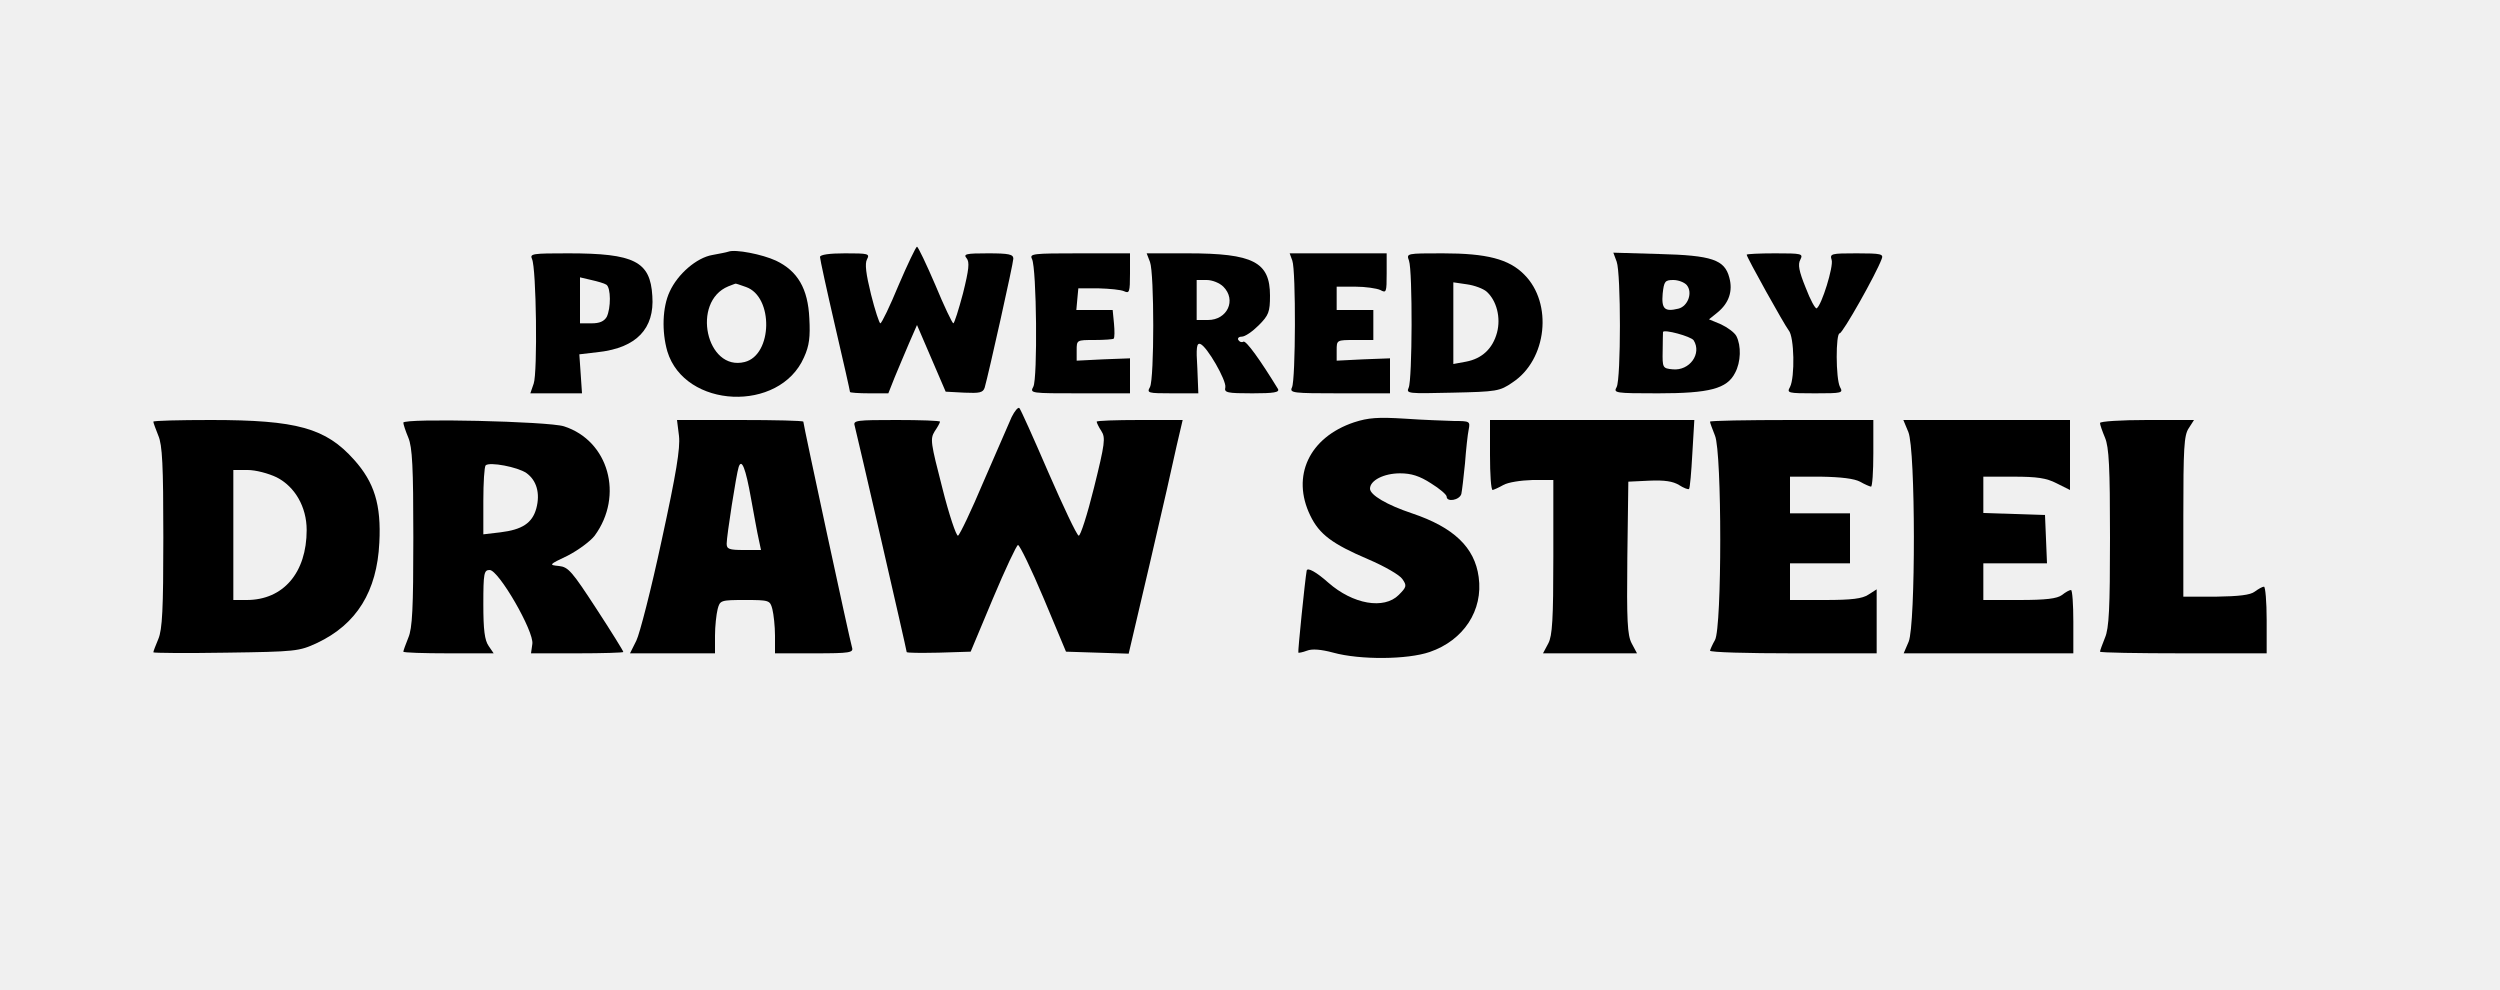
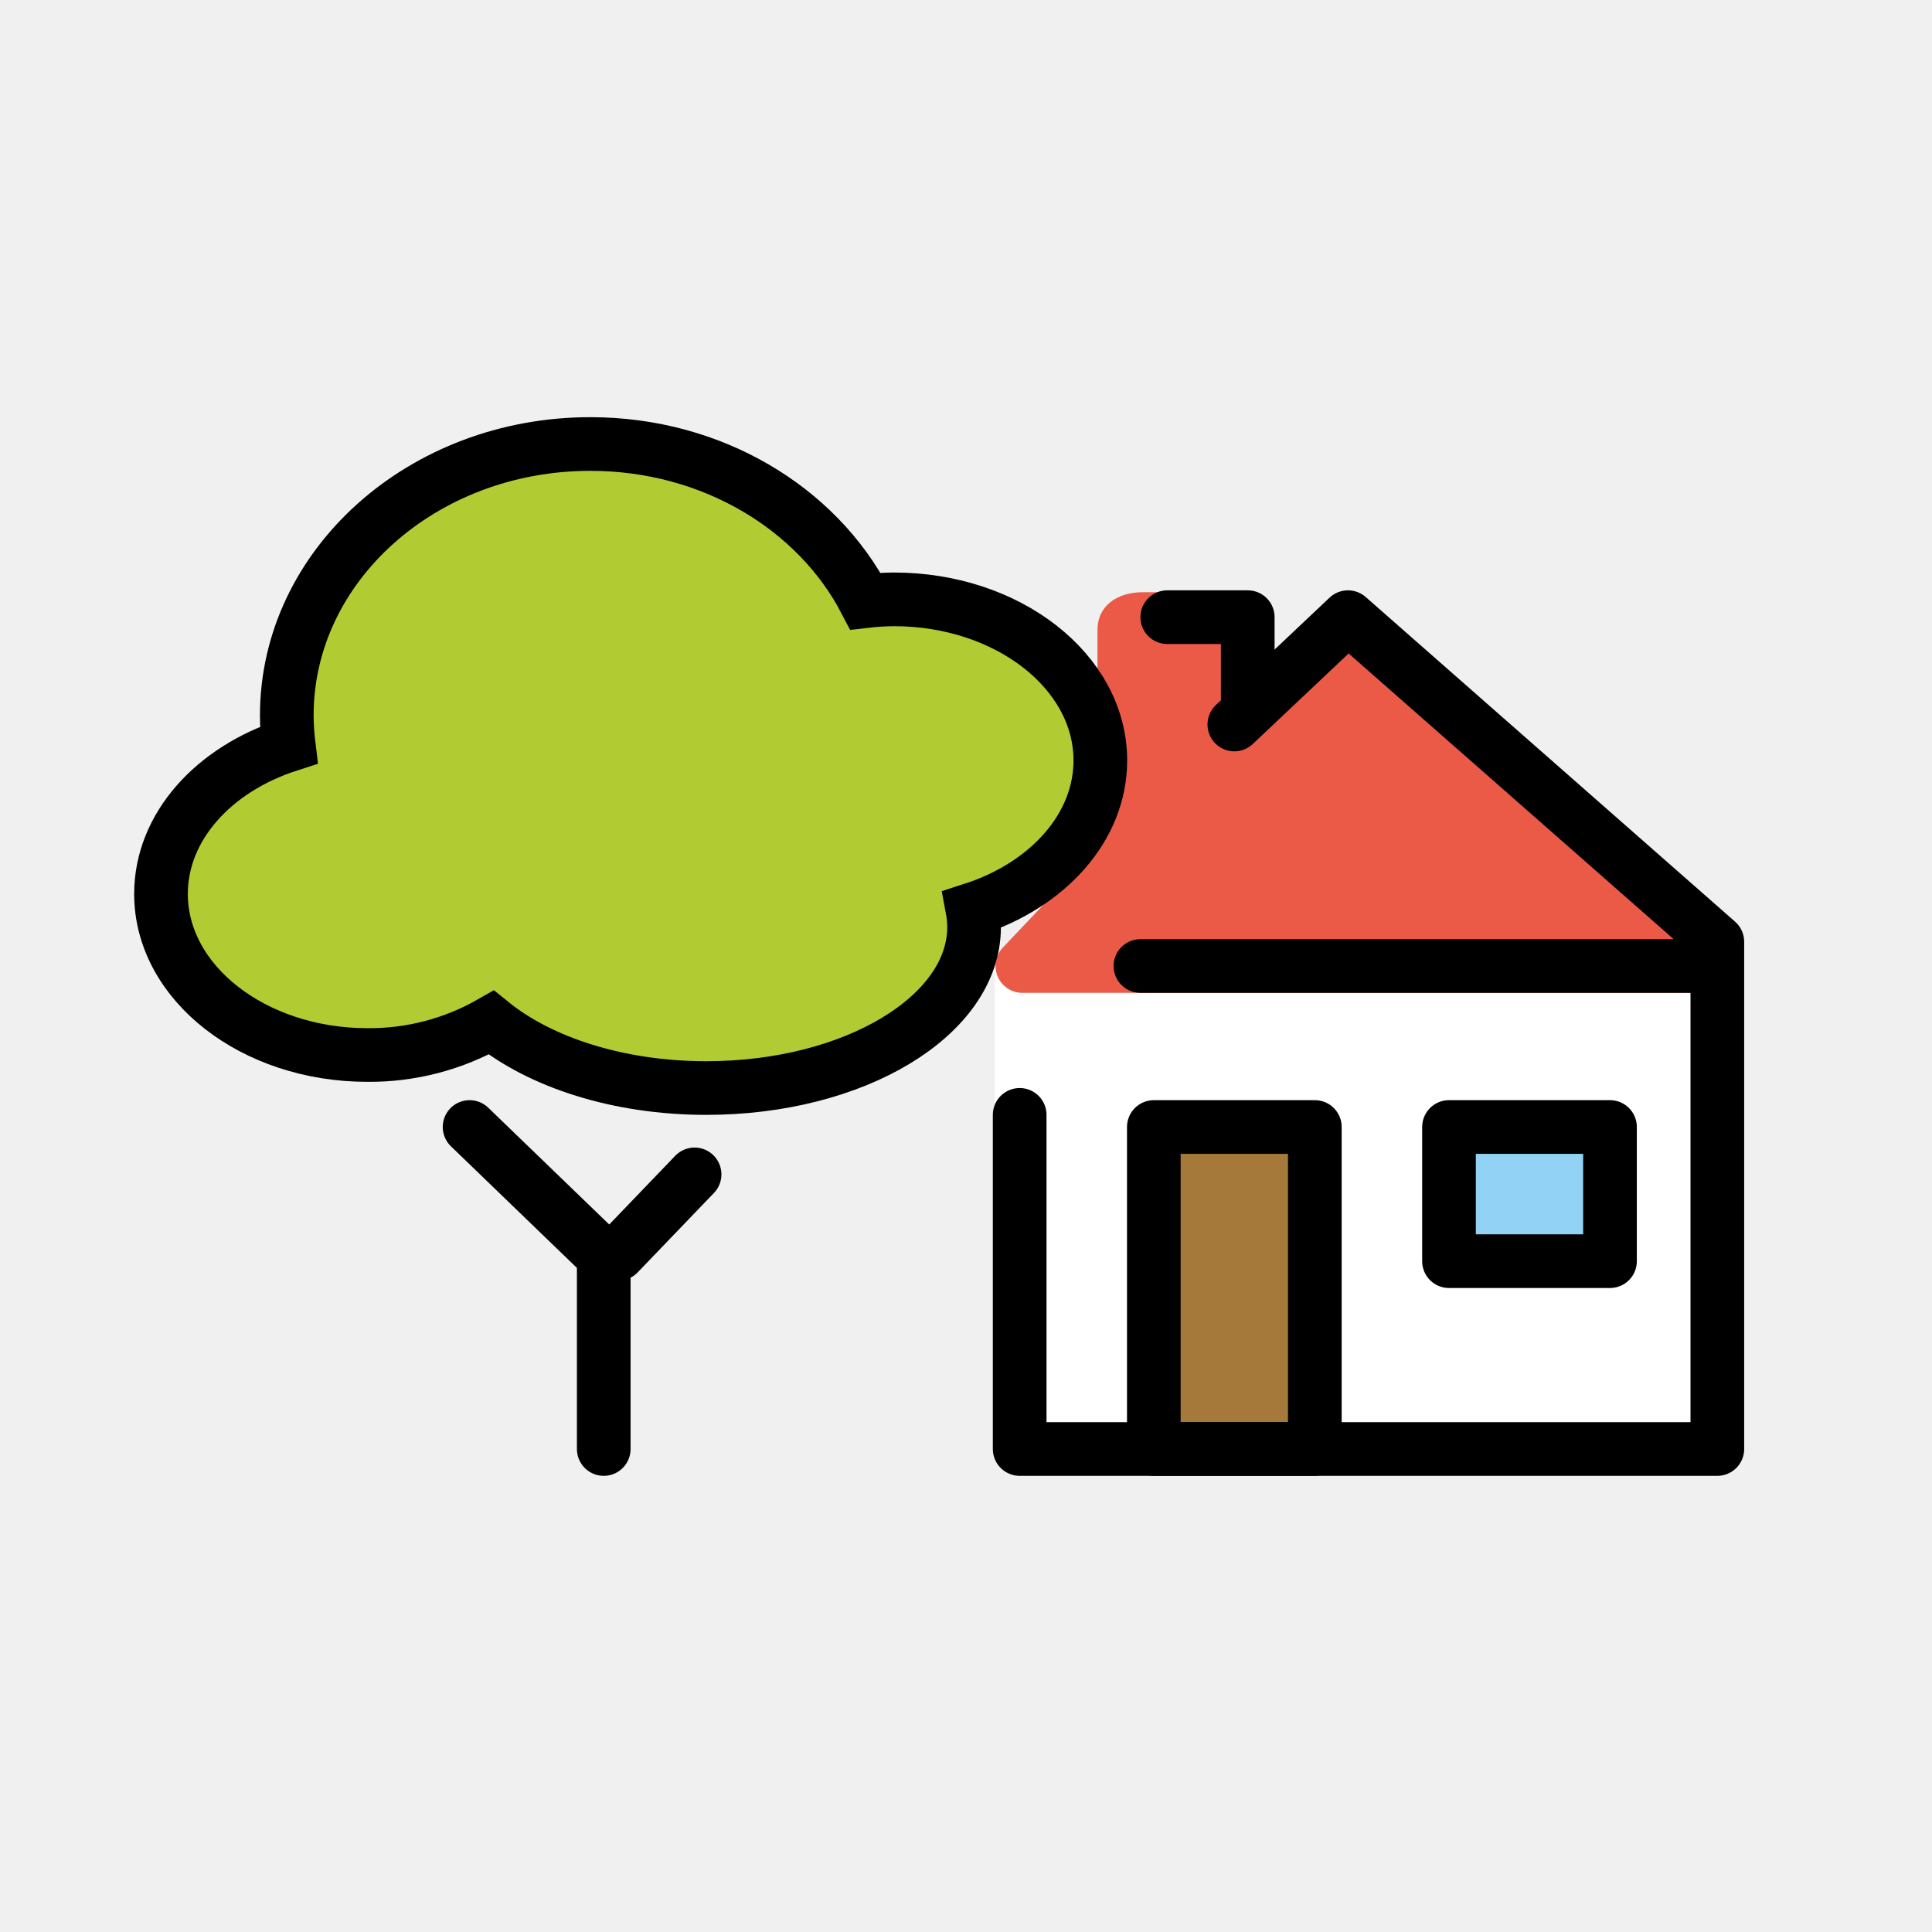
- <svg xmlns="http://www.w3.org/2000/svg" version="1.0" width="750pt" height="297pt" viewBox="0 0 750 297" preserveAspectRatio="xMidYMid meet">
-   <g transform="translate(0,297) scale(0.1,-0.1)" fill="#000000" stroke="none">
-     <path d="M2696 2115 c-26 -63 -51 -115 -55 -115 -3 0 -16 39 -28 87 -15 61 -19 92 -12 105 9 17 4 18 -66 18 -47 0 -75 -4 -75 -11 0 -6 20 -98 45 -206 25 -107 45 -196 45 -199 0 -2 26 -4 58 -4 l57 0 19 48 c11 26 30 72 43 102 l24 55 43 -100 43 -100 56 -3 c46 -2 56 0 61 15 12 42 86 373 86 387 0 13 -13 16 -76 16 -66 0 -75 -2 -64 -15 9 -11 7 -33 -11 -105 -13 -49 -26 -90 -29 -90 -3 0 -28 52 -54 115 -27 63 -52 115 -55 115 -3 0 -28 -52 -55 -115z" />
-     <path d="M2185 2215 c-5 -2 -27 -6 -48 -10 -47 -8 -104 -57 -128 -110 -22 -47 -24 -120 -7 -179 52 -172 337 -185 410 -18 16 35 19 61 16 117 -4 89 -35 142 -100 173 -41 19 -122 35 -143 27z m53 -106 c83 -29 80 -204 -4 -225 -115 -29 -161 181 -49 227 11 4 20 8 21 8 1 1 15 -4 32 -10z" />
-     <path d="M1596 2193 c13 -26 17 -341 5 -374 l-10 -29 78 0 77 0 -4 59 -4 58 59 7 c112 13 167 70 160 168 -6 104 -54 128 -252 128 -108 0 -116 -1 -109 -17z m223 -77 c14 -9 14 -71 1 -97 -8 -13 -21 -19 -45 -19 l-35 0 0 69 0 69 34 -8 c18 -4 39 -10 45 -14z" />
-     <path d="M3096 2193 c14 -28 17 -359 4 -383 -11 -20 -8 -20 140 -20 l150 0 0 53 0 52 -80 -3 -80 -4 0 31 c0 31 0 31 53 31 30 0 56 2 58 4 3 3 3 23 1 45 l-4 41 -55 0 -54 0 3 33 3 32 60 0 c33 -1 68 -4 78 -9 15 -7 17 -2 17 53 l0 61 -151 0 c-141 0 -151 -1 -143 -17z" />
-     <path d="M3450 2184 c13 -34 13 -350 0 -375 -10 -18 -7 -19 67 -19 l78 0 -3 76 c-4 61 -2 76 9 72 20 -7 79 -110 75 -130 -4 -16 5 -18 81 -18 65 0 82 3 77 13 -52 85 -96 147 -104 142 -5 -3 -11 -1 -15 5 -3 5 1 10 10 10 10 0 32 15 51 34 30 30 34 40 34 89 0 101 -50 127 -247 127 l-123 0 10 -26z m220 -74 c40 -40 12 -100 -46 -100 l-34 0 0 60 0 60 30 0 c17 0 39 -9 50 -20z" />
-     <path d="M3877 2188 c11 -30 10 -358 -1 -380 -8 -17 2 -18 143 -18 l151 0 0 53 0 52 -80 -3 -80 -4 0 31 c0 31 0 31 55 31 l55 0 0 45 0 45 -55 0 -55 0 0 35 0 35 56 0 c30 0 64 -5 75 -10 18 -10 19 -7 19 50 l0 60 -146 0 -145 0 8 -22z" />
-     <path d="M4227 2188 c11 -31 10 -358 -1 -381 -8 -18 -2 -18 131 -15 133 3 142 4 181 31 103 68 121 237 35 323 -46 47 -113 64 -245 64 -109 0 -109 0 -101 -22z m233 -93 c30 -27 43 -78 31 -123 -13 -48 -45 -78 -93 -87 l-38 -7 0 122 0 123 41 -6 c22 -3 49 -13 59 -22z" />
-     <path d="M4850 2185 c13 -35 13 -351 0 -376 -10 -18 -6 -19 124 -19 155 0 207 14 231 61 18 33 19 82 4 111 -6 11 -27 26 -46 35 l-36 15 26 21 c34 28 46 64 35 104 -14 54 -52 67 -211 71 l-137 4 10 -27z m210 -70 c19 -22 4 -64 -25 -71 -41 -10 -51 -1 -47 45 4 37 7 41 32 41 15 0 33 -7 40 -15z m21 -166 c25 -40 -12 -92 -63 -87 -30 3 -31 4 -30 56 0 28 1 54 1 56 2 9 84 -13 92 -25z" />
-     <path d="M5240 2206 c0 -8 114 -212 126 -227 17 -19 19 -141 4 -170 -10 -18 -7 -19 75 -19 82 0 85 1 75 19 -13 25 -13 161 -1 161 9 0 109 177 126 223 6 15 -1 17 -75 17 -77 0 -81 -1 -75 -20 6 -19 -30 -136 -45 -145 -4 -2 -19 25 -33 62 -20 49 -24 70 -16 84 9 18 5 19 -76 19 -47 0 -85 -2 -85 -4z" />
-     <path d="M3035 1719 c-8 -19 -46 -106 -84 -193 -37 -88 -72 -161 -77 -163 -5 -2 -27 63 -47 143 -35 136 -37 147 -23 170 9 13 16 26 16 29 0 3 -59 5 -131 5 -119 0 -130 -1 -125 -17 6 -22 156 -673 156 -679 0 -3 43 -3 96 -2 l96 3 67 160 c37 88 71 160 75 160 5 0 40 -72 77 -160 l67 -160 94 -3 94 -3 64 273 c35 150 71 308 80 351 l18 77 -129 0 c-71 0 -129 -2 -129 -5 0 -3 6 -16 14 -28 13 -20 11 -37 -22 -170 -20 -81 -41 -146 -46 -144 -6 2 -46 87 -91 190 -44 102 -83 189 -87 193 -4 3 -14 -9 -23 -27z" />
-     <path d="M4062 1703 c-134 -45 -189 -161 -131 -280 27 -56 66 -85 174 -131 49 -21 94 -47 102 -59 14 -20 13 -24 -11 -48 -44 -44 -137 -28 -211 37 -36 32 -63 47 -65 36 -5 -28 -27 -244 -25 -246 1 -1 13 1 26 6 15 6 42 4 79 -6 80 -22 222 -21 289 2 102 35 161 125 147 225 -12 89 -75 149 -200 191 -75 25 -126 55 -126 74 0 25 42 46 90 46 34 0 59 -8 93 -30 26 -16 47 -34 47 -40 0 -17 38 -11 44 8 2 9 7 51 11 92 3 41 8 87 11 101 5 25 3 26 -43 26 -26 1 -93 3 -148 7 -81 5 -110 3 -153 -11z" />
-     <path d="M460 1705 c0 -3 7 -22 15 -42 12 -28 15 -88 15 -305 0 -216 -3 -276 -15 -305 -8 -19 -15 -37 -15 -40 0 -2 98 -3 218 -1 210 3 219 4 273 29 119 56 180 155 187 301 6 114 -15 181 -76 249 -85 95 -171 119 -429 119 -95 0 -173 -2 -173 -5z m370 -167 c55 -28 90 -89 90 -158 0 -128 -70 -210 -180 -210 l-40 0 0 195 0 195 43 0 c24 0 62 -10 87 -22z" />
-     <path d="M1210 1702 c0 -5 7 -26 15 -45 12 -29 15 -88 15 -300 0 -213 -3 -272 -15 -300 -8 -20 -15 -39 -15 -42 0 -3 61 -5 136 -5 l135 0 -15 22 c-12 17 -16 48 -16 125 0 94 2 103 19 103 27 0 134 -185 128 -222 l-4 -28 139 0 c76 0 138 2 138 4 0 3 -36 61 -81 130 -73 112 -84 125 -112 128 -31 3 -31 4 26 31 31 16 68 43 81 60 88 120 42 285 -92 328 -46 15 -482 25 -482 11z m369 -151 c31 -22 42 -61 30 -106 -12 -44 -42 -64 -108 -72 l-51 -6 0 100 c0 55 3 103 7 107 12 11 96 -5 122 -23z" />
-     <path d="M2037 1662 c4 -37 -8 -111 -52 -313 -31 -145 -66 -281 -76 -301 l-19 -38 127 0 128 0 0 53 c0 28 4 64 8 80 7 26 9 27 82 27 73 0 75 -1 82 -27 4 -16 8 -52 8 -80 l0 -53 118 0 c108 0 118 2 113 18 -6 18 -146 668 -146 677 0 3 -85 5 -190 5 l-189 0 6 -48z m216 -187 c9 -49 19 -105 23 -122 l7 -33 -52 0 c-44 0 -51 3 -51 19 0 23 29 209 36 230 9 27 21 -4 37 -94z" />
-     <path d="M4470 1605 c0 -58 3 -105 8 -105 4 1 18 7 32 15 14 8 52 14 88 15 l62 0 0 -230 c0 -188 -3 -237 -15 -260 l-16 -30 141 0 141 0 -16 30 c-13 25 -15 68 -13 257 l3 228 63 3 c46 2 71 -2 89 -13 14 -9 27 -14 30 -12 3 3 7 51 10 106 l6 101 -307 0 -306 0 0 -105z" />
-     <path d="M5130 1705 c0 -3 7 -22 15 -42 21 -51 21 -575 0 -613 -8 -14 -14 -28 -15 -32 0 -5 113 -8 250 -8 l250 0 0 96 0 96 -25 -16 c-18 -12 -50 -16 -130 -16 l-105 0 0 55 0 55 90 0 90 0 0 75 0 75 -90 0 -90 0 0 55 0 55 93 0 c61 -1 100 -6 117 -15 14 -8 28 -14 33 -15 4 0 7 45 7 100 l0 100 -245 0 c-135 0 -245 -2 -245 -5z" />
-     <path d="M5725 1674 c22 -52 22 -578 1 -629 l-15 -35 255 0 254 0 0 95 c0 52 -3 95 -7 95 -5 0 -17 -7 -27 -15 -15 -11 -48 -15 -128 -15 l-108 0 0 55 0 55 95 0 96 0 -3 73 -3 72 -92 3 -93 3 0 54 0 55 90 0 c71 0 99 -4 130 -20 l40 -20 0 105 0 105 -250 0 -250 0 15 -36z" />
-     <path d="M6300 1701 c0 -5 7 -25 15 -44 12 -29 15 -88 15 -300 0 -213 -3 -272 -15 -300 -8 -20 -15 -39 -15 -42 0 -3 113 -5 250 -5 l250 0 0 100 c0 55 -4 100 -8 100 -5 0 -17 -7 -28 -15 -13 -10 -47 -14 -116 -15 l-98 0 0 240 c0 205 2 244 16 265 l16 25 -141 0 c-77 0 -141 -4 -141 -9z" />
+ <svg xmlns="http://www.w3.org/2000/svg" id="emoji" viewBox="0 0 72 72" version="1.1">
+   <g id="color">
+     <rect x="37.075" y="36.053" width="26.884" height="18.114" fill="#FFFFFF" />
+     <polygon fill="#EA5A47" stroke="#EA5A47" stroke-linecap="round" stroke-linejoin="round" stroke-miterlimit="10" stroke-width="2" points="50.235,23.2 38.1,36 63.5,36" />
+     <path fill="#EA5A47" d="M47.3,26l-6.4,6.059v-8.573c0-0.931,0.755-1.416,1.686-1.416h3.028 c0.931,0,1.686,0.485,1.686,1.416C47.3,23.486,47.3,26,47.3,26z" />
+     <rect x="43" y="42" width="6" height="12" fill="#A57939" />
+     <rect x="54" y="42" width="6" height="5" fill="#92D3F5" />
+     <path fill="#B1CC33" d="M41.006,28.339c0-3.312-3.445-6.003-7.694-6.003c-0.355,0.003-0.71,0.025-1.062,0.066 c-1.8-3.455-5.707-5.855-10.25-5.855c-6.248,0-11.312,4.529-11.312,10.114c0.001,0.369,0.025,0.738,0.07,1.104 C7.966,28.666,6,30.81,6,33.314c0,3.312,3.445,6.003,7.694,6.003c1.615,0.014,3.206-0.402,4.614-1.207 c1.818,1.477,4.726,2.438,8.015,2.438c5.511,0,9.978-2.688,9.978-6.003c-0.001-0.219-0.021-0.438-0.061-0.653 C39.036,32.99,41.006,30.845,41.006,28.339z" />
+   </g>
+   <g id="hair" />
+   <g id="skin" />
+   <g id="skin-shadow" />
+   <g id="line">
+     <polyline fill="none" stroke="#000000" stroke-linecap="round" stroke-linejoin="round" stroke-miterlimit="10" stroke-width="2" points="46,27 50.235,23 64,35.098 64,54 38,54 38,41.548" />
+     <rect x="43" y="42" width="6" height="12" fill="none" stroke="#000000" stroke-linecap="round" stroke-linejoin="round" stroke-miterlimit="10" stroke-width="2" />
+     <rect x="54" y="42" width="6" height="5" fill="none" stroke="#000000" stroke-linecap="round" stroke-linejoin="round" stroke-miterlimit="10" stroke-width="2" />
+     <polyline fill="none" stroke="#000000" stroke-linecap="round" stroke-linejoin="round" stroke-miterlimit="10" stroke-width="2" points="43.5,23 46.5,23 46.5,26" />
+     <path fill="none" stroke="#000000" stroke-miterlimit="10" stroke-width="2" d="M31.245,39.34" />
+     <polyline fill="none" stroke="#000000" stroke-linecap="round" stroke-linejoin="round" stroke-width="2" points="22.5,54 22.5,46.827 17.5,42" />
+     <line x1="23.041" x2="25.885" y1="46.727" y2="43.766" fill="none" stroke="#000000" stroke-linecap="round" stroke-linejoin="round" stroke-width="2" />
+     <path fill="none" stroke="#000000" stroke-linecap="round" stroke-miterlimit="10" stroke-width="2" d="M41.006,28.339 c0-3.312-3.445-6.003-7.694-6.003c-0.355,0.003-0.71,0.025-1.062,0.066c-1.8-3.455-5.707-5.855-10.25-5.855 c-6.248,0-11.312,4.529-11.312,10.114c0.001,0.369,0.025,0.738,0.07,1.104C7.966,28.666,6,30.81,6,33.314 c0,3.312,3.445,6.003,7.694,6.003c1.615,0.014,3.206-0.402,4.614-1.207c1.818,1.477,4.726,2.438,8.015,2.438 c5.511,0,9.978-2.688,9.978-6.003c-0.001-0.219-0.021-0.438-0.061-0.653 C39.036,32.99,41.006,30.845,41.006,28.339z" />
+     <line x1="63.5" x2="42.5" y1="36" y2="36" fill="none" stroke="#000000" stroke-linecap="round" stroke-linejoin="round" stroke-miterlimit="10" stroke-width="2" />
  </g>
</svg>
